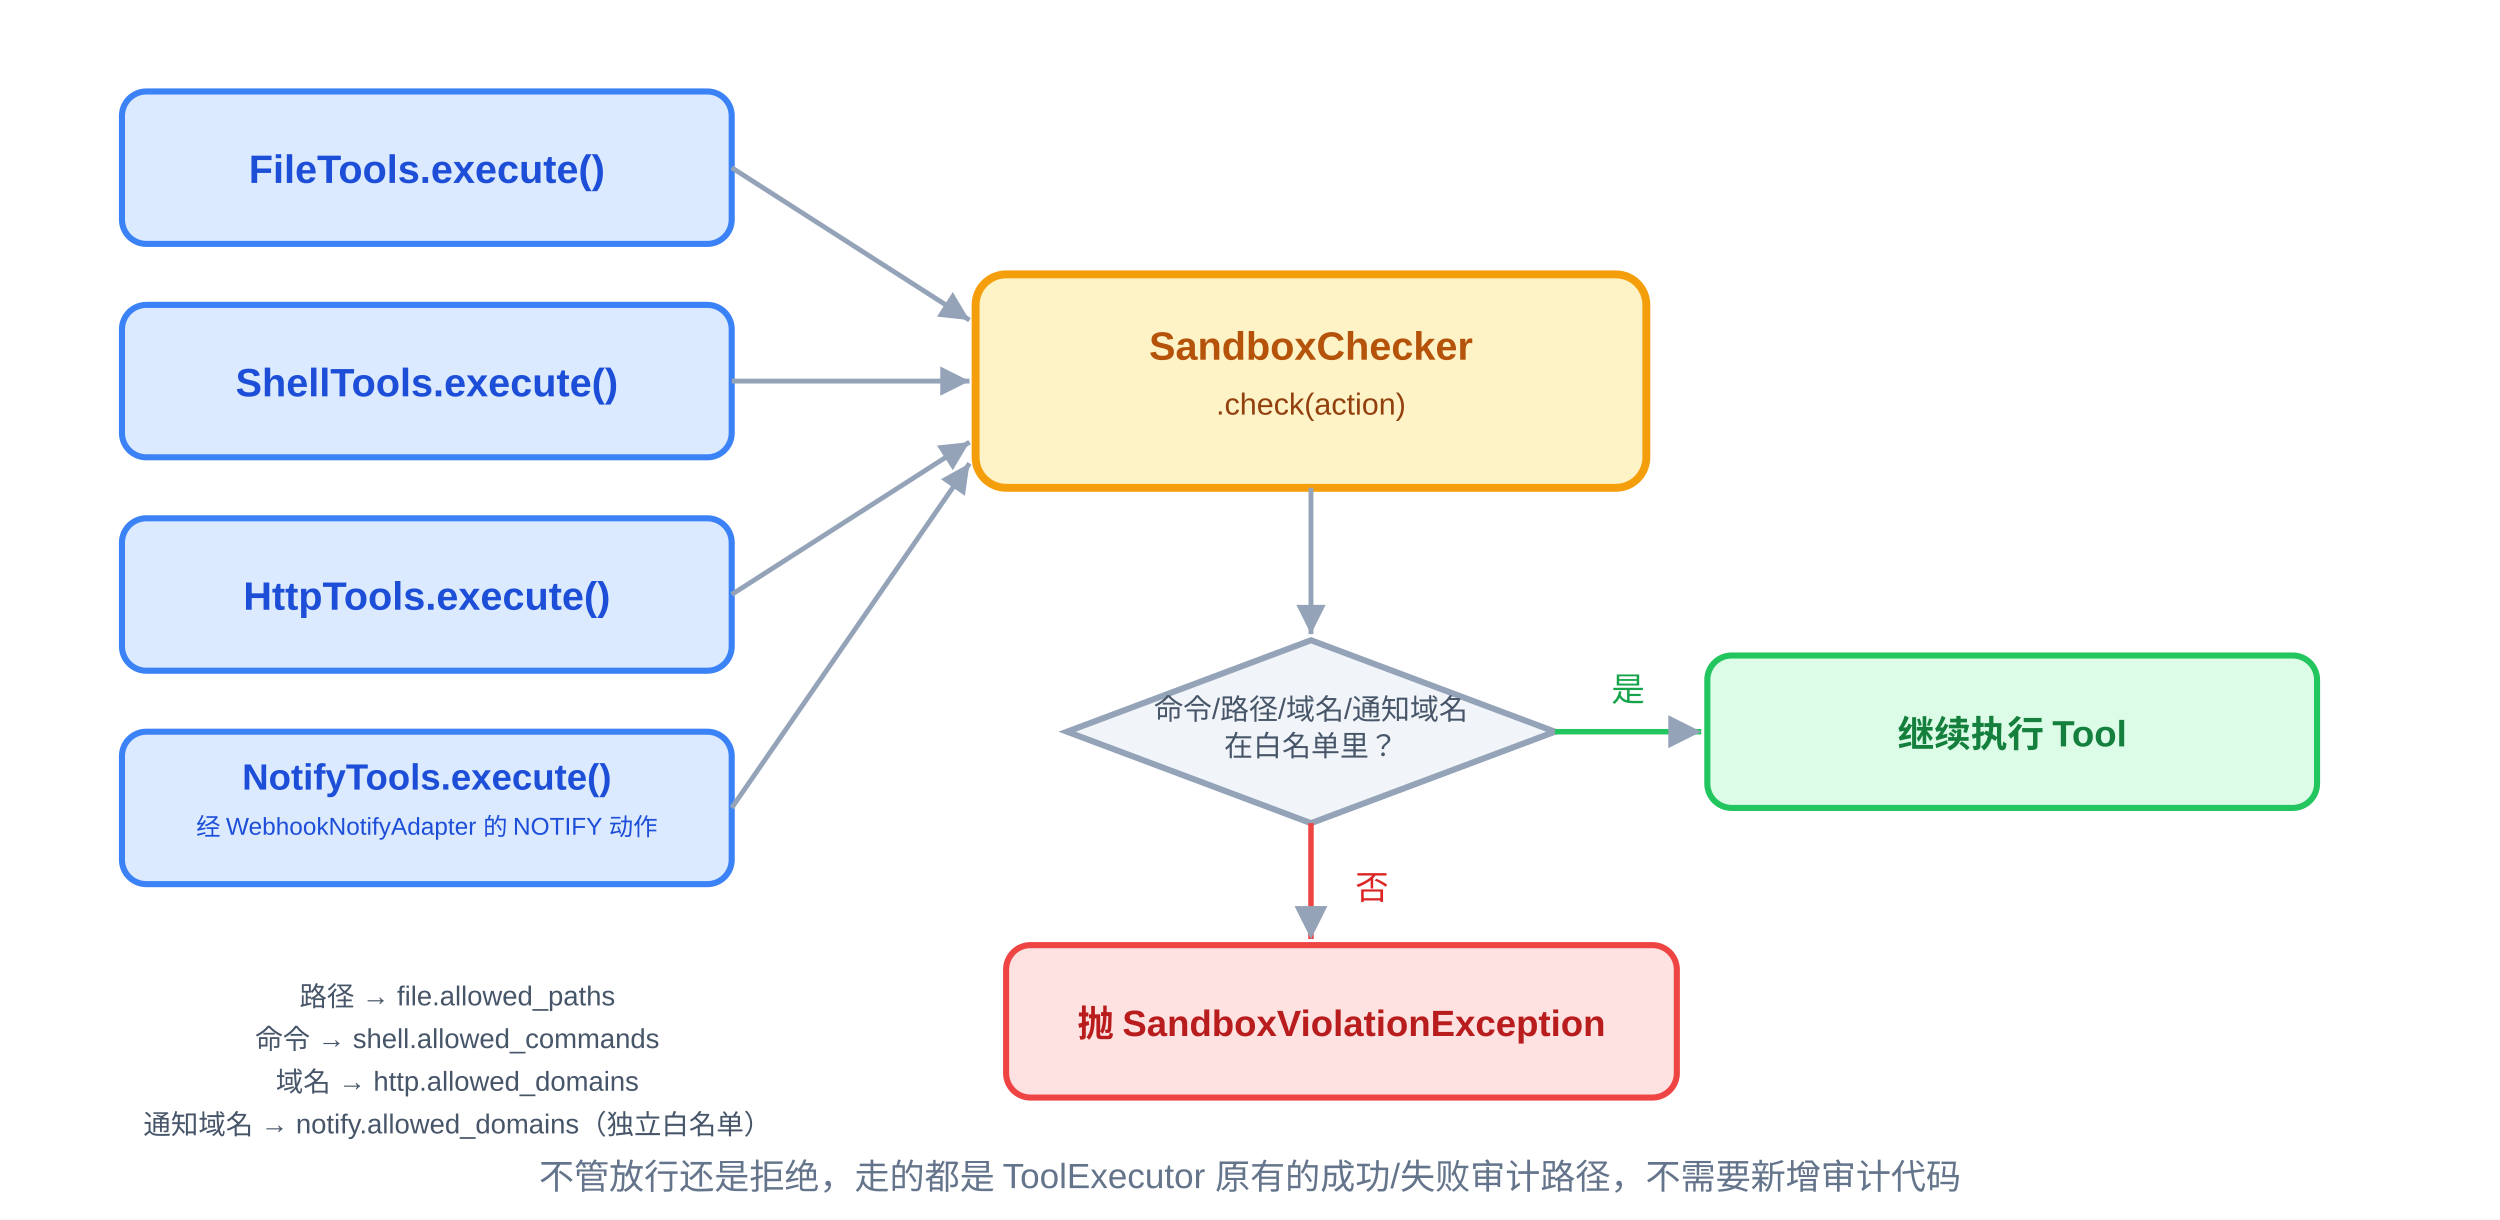
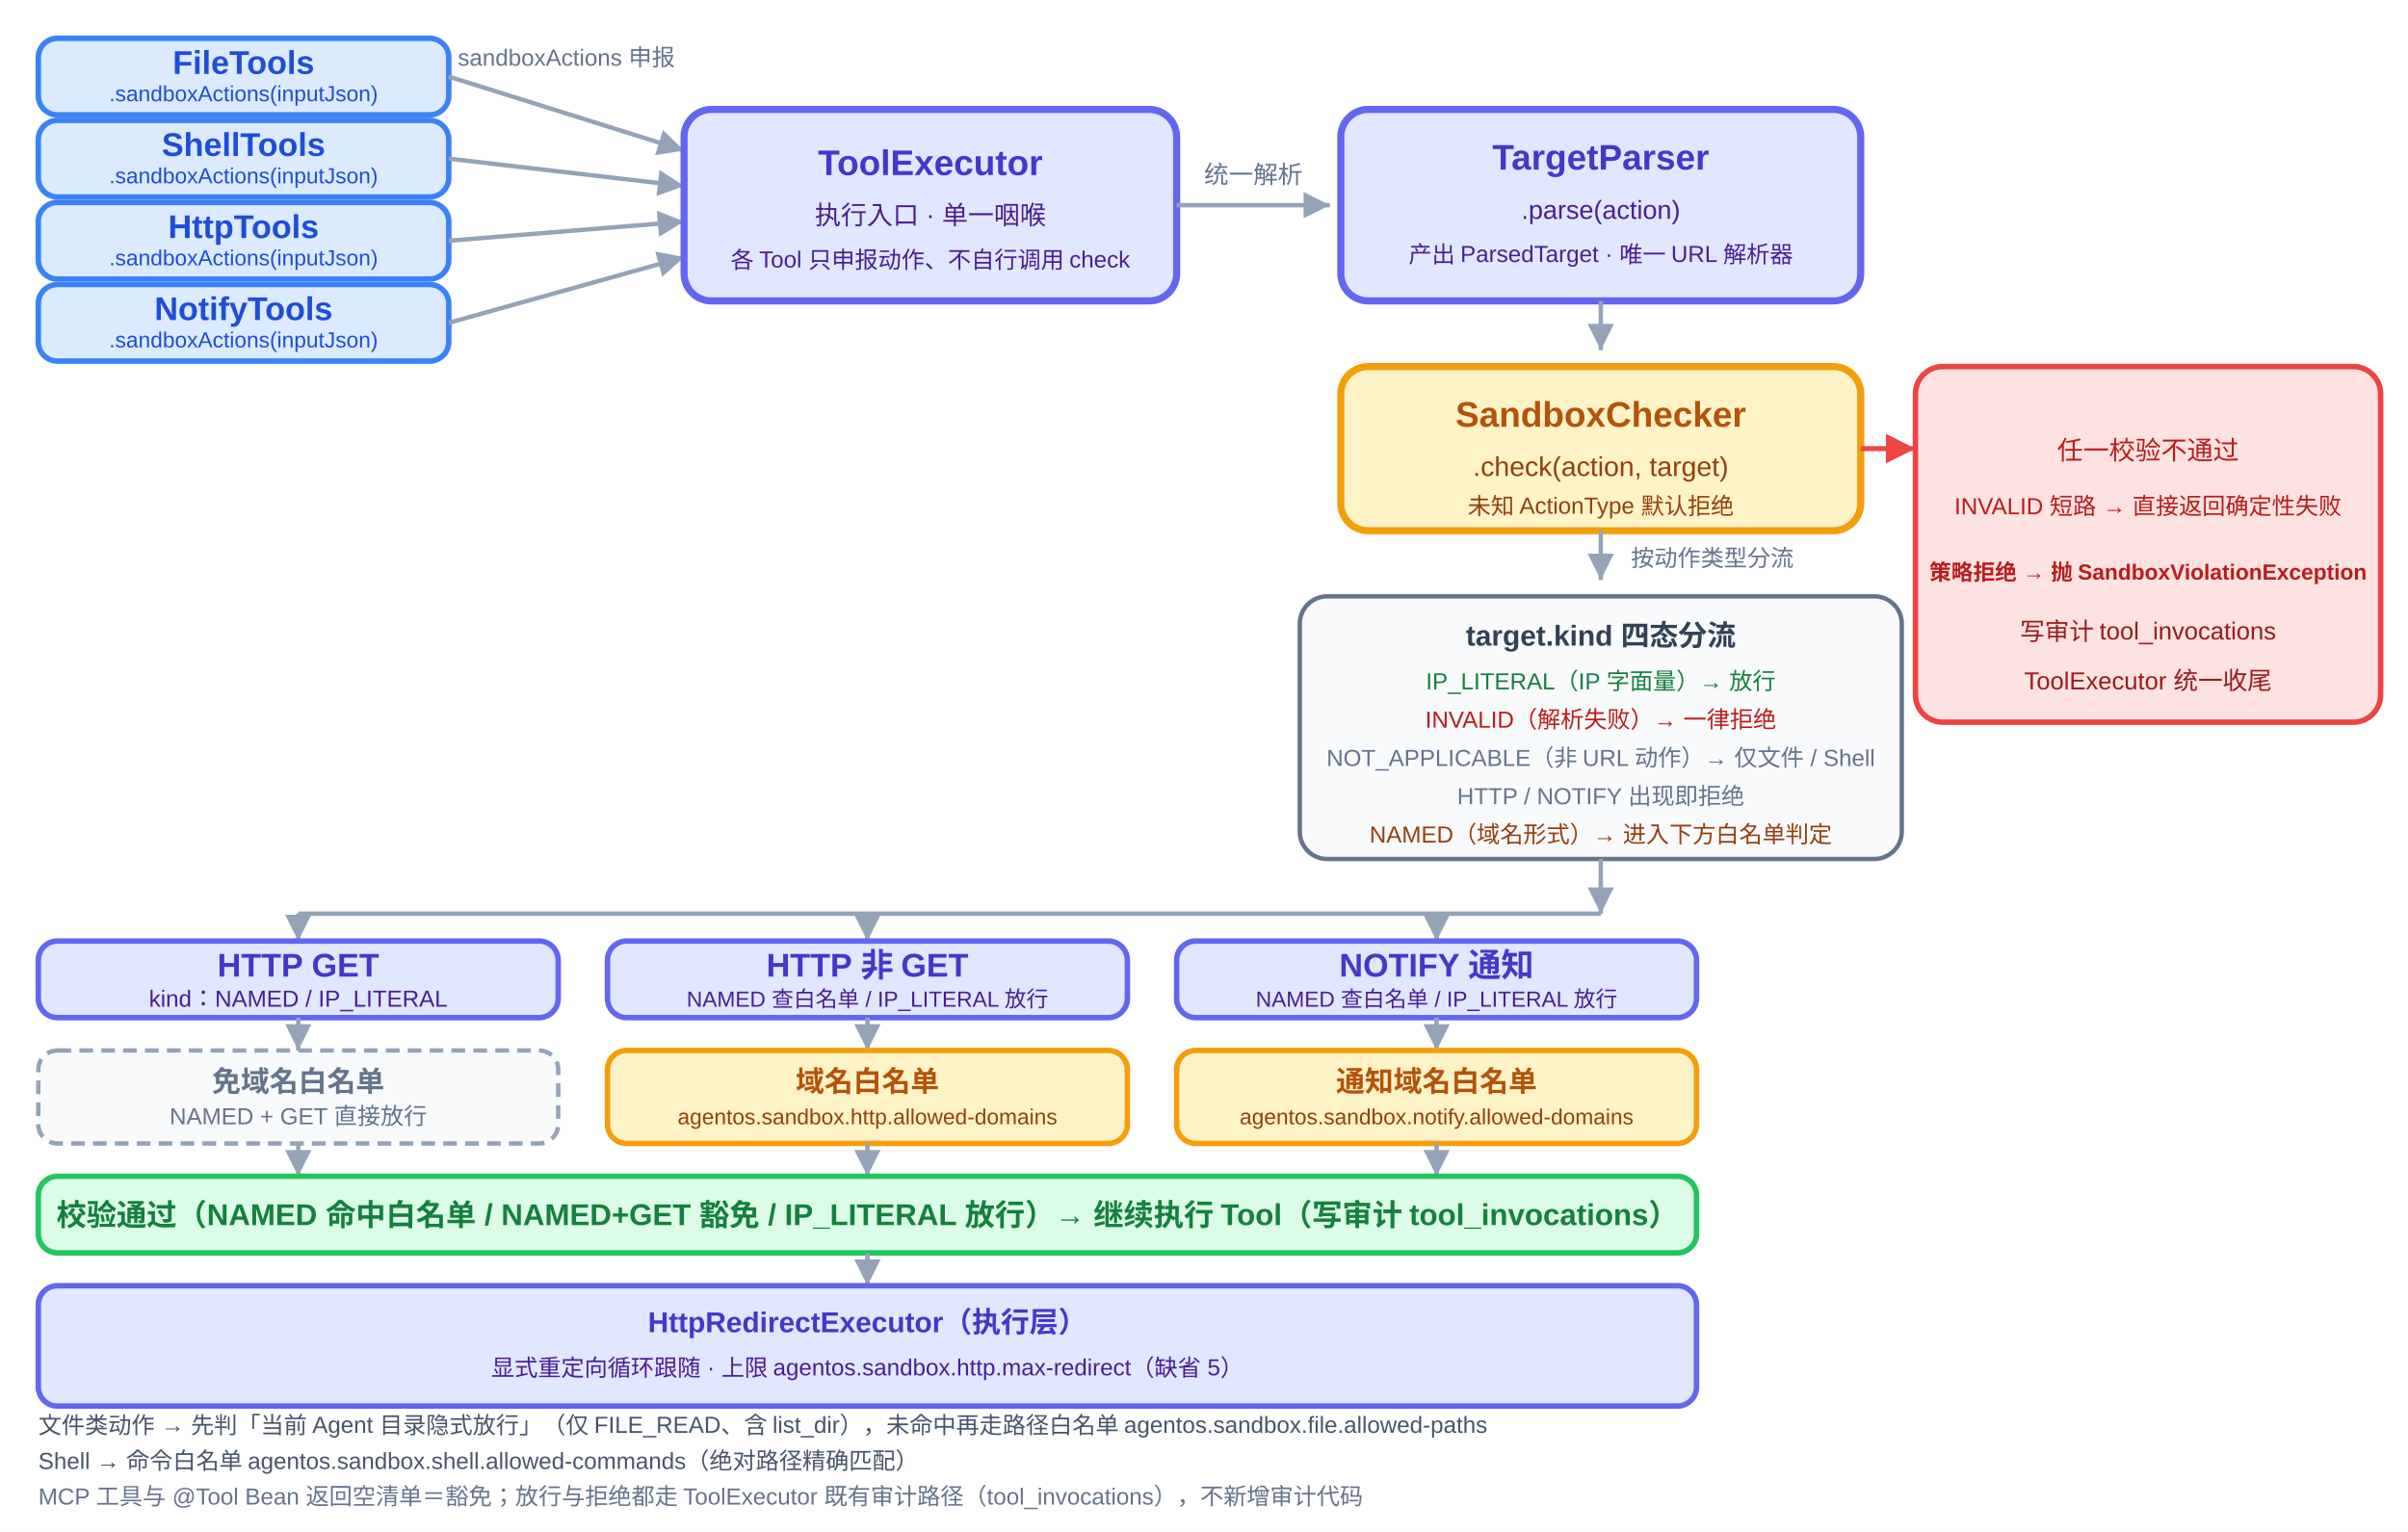
- <svg xmlns="http://www.w3.org/2000/svg" viewBox="0 0 820 400" font-family="Arial, sans-serif">
-   <rect width="820" height="400" fill="#ffffff" />
+ <svg xmlns="http://www.w3.org/2000/svg" viewBox="0 0 880 560" font-family="Arial, sans-serif">
+   <rect width="880" height="560" fill="#ffffff" />
  <defs>
    <marker id="tsda" markerWidth="10" markerHeight="10" refX="6" refY="3" orient="auto">
      <path d="M0,0 L6,3 L0,6 Z" fill="#94a3b8" />
    </marker>
+     <marker id="tsdar" markerWidth="10" markerHeight="10" refX="6" refY="3" orient="auto">
+       <path d="M0,0 L6,3 L0,6 Z" fill="#ef4444" />
+     </marker>
  </defs>
-   <rect x="40" y="30" width="200" height="50" rx="8" fill="#dbeafe" stroke="#3b82f6" stroke-width="2" />
-   <text x="140" y="60" fill="#1d4ed8" font-size="13" font-weight="bold" text-anchor="middle">FileTools.execute()</text>
-   <rect x="40" y="100" width="200" height="50" rx="8" fill="#dbeafe" stroke="#3b82f6" stroke-width="2" />
-   <text x="140" y="130" fill="#1d4ed8" font-size="13" font-weight="bold" text-anchor="middle">ShellTools.execute()</text>
-   <rect x="40" y="170" width="200" height="50" rx="8" fill="#dbeafe" stroke="#3b82f6" stroke-width="2" />
-   <text x="140" y="200" fill="#1d4ed8" font-size="13" font-weight="bold" text-anchor="middle">HttpTools.execute()</text>
-   <line x1="240" y1="55" x2="318" y2="105" stroke="#94a3b8" stroke-width="1.6" marker-end="url(#tsda)" />
-   <line x1="240" y1="125" x2="318" y2="125" stroke="#94a3b8" stroke-width="1.6" marker-end="url(#tsda)" />
-   <line x1="240" y1="195" x2="318" y2="145" stroke="#94a3b8" stroke-width="1.6" marker-end="url(#tsda)" />
-   <rect x="40" y="240" width="200" height="50" rx="8" fill="#dbeafe" stroke="#3b82f6" stroke-width="2" />
-   <text x="140" y="259" fill="#1d4ed8" font-size="12" font-weight="bold" text-anchor="middle">NotifyTools.execute()</text>
-   <text x="140" y="274" fill="#1d4ed8" font-size="8" text-anchor="middle">经 WebhookNotifyAdapter 的 NOTIFY 动作</text>
-   <line x1="240" y1="265" x2="318" y2="152" stroke="#94a3b8" stroke-width="1.6" marker-end="url(#tsda)" />
-   <rect x="320" y="90" width="220" height="70" rx="10" fill="#fef3c7" stroke="#f59e0b" stroke-width="2.6" />
-   <text x="430" y="118" fill="#b45309" font-size="13" font-weight="bold" text-anchor="middle">SandboxChecker</text>
-   <text x="430" y="136" fill="#92400e" font-size="10" text-anchor="middle">.check(action)</text>
-   <line x1="430" y1="160" x2="430" y2="208" stroke="#94a3b8" stroke-width="1.6" marker-end="url(#tsda)" />
-   <polygon points="430,210 510,240 430,270 350,240" fill="#f1f5f9" stroke="#94a3b8" stroke-width="2" />
-   <text x="430" y="236" fill="#475569" font-size="9.5" text-anchor="middle">命令/路径/域名/通知域名</text>
-   <text x="430" y="248" fill="#475569" font-size="9.5" text-anchor="middle">在白名单里？</text>
-   <text x="150" y="330" fill="#475569" font-size="9" text-anchor="middle">路径 → file.allowed_paths</text>
-   <text x="150" y="344" fill="#475569" font-size="9" text-anchor="middle">命令 → shell.allowed_commands</text>
-   <text x="150" y="358" fill="#475569" font-size="9" text-anchor="middle">域名 → http.allowed_domains</text>
-   <text x="150" y="372" fill="#475569" font-size="9" text-anchor="middle">通知域名 → notify.allowed_domains（独立白名单）</text>
-   <line x1="510" y1="240" x2="558" y2="240" stroke="#22c55e" stroke-width="1.8" marker-end="url(#tsda)" />
-   <text x="534" y="230" fill="#16a34a" font-size="11" text-anchor="middle">是</text>
-   <rect x="560" y="215" width="200" height="50" rx="8" fill="#dcfce7" stroke="#22c55e" stroke-width="2" />
-   <text x="660" y="245" fill="#15803d" font-size="12" font-weight="bold" text-anchor="middle">继续执行 Tool</text>
-   <line x1="430" y1="270" x2="430" y2="308" stroke="#ef4444" stroke-width="1.8" marker-end="url(#tsda)" />
-   <text x="450" y="295" fill="#dc2626" font-size="11" text-anchor="middle">否</text>
-   <rect x="330" y="310" width="220" height="50" rx="8" fill="#fee2e2" stroke="#ef4444" stroke-width="2" />
-   <text x="440" y="340" fill="#b91c1c" font-size="12" font-weight="bold" text-anchor="middle">抛 SandboxViolationException</text>
-   <text x="410" y="390" fill="#64748b" font-size="11.5" text-anchor="middle">不管放行还是拒绝，走的都是 ToolExecutor 原有的成功/失败审计路径，不需要新增审计代码</text>
+   <rect x="14" y="14" width="150" height="28" rx="7" fill="#dbeafe" stroke="#3b82f6" stroke-width="2" />
+   <text x="89" y="27" fill="#1d4ed8" font-size="12" font-weight="bold" text-anchor="middle">FileTools</text>
+   <text x="89" y="37" fill="#1d4ed8" font-size="8" text-anchor="middle">.sandboxActions(inputJson)</text>
+   <rect x="14" y="44" width="150" height="28" rx="7" fill="#dbeafe" stroke="#3b82f6" stroke-width="2" />
+   <text x="89" y="57" fill="#1d4ed8" font-size="12" font-weight="bold" text-anchor="middle">ShellTools</text>
+   <text x="89" y="67" fill="#1d4ed8" font-size="8" text-anchor="middle">.sandboxActions(inputJson)</text>
+   <rect x="14" y="74" width="150" height="28" rx="7" fill="#dbeafe" stroke="#3b82f6" stroke-width="2" />
+   <text x="89" y="87" fill="#1d4ed8" font-size="12" font-weight="bold" text-anchor="middle">HttpTools</text>
+   <text x="89" y="97" fill="#1d4ed8" font-size="8" text-anchor="middle">.sandboxActions(inputJson)</text>
+   <rect x="14" y="104" width="150" height="28" rx="7" fill="#dbeafe" stroke="#3b82f6" stroke-width="2" />
+   <text x="89" y="117" fill="#1d4ed8" font-size="12" font-weight="bold" text-anchor="middle">NotifyTools</text>
+   <text x="89" y="127" fill="#1d4ed8" font-size="8" text-anchor="middle">.sandboxActions(inputJson)</text>
+   <line x1="164" y1="28" x2="250" y2="55" stroke="#94a3b8" stroke-width="1.6" marker-end="url(#tsda)" />
+   <line x1="164" y1="58" x2="250" y2="68" stroke="#94a3b8" stroke-width="1.6" marker-end="url(#tsda)" />
+   <line x1="164" y1="88" x2="250" y2="81" stroke="#94a3b8" stroke-width="1.6" marker-end="url(#tsda)" />
+   <line x1="164" y1="118" x2="250" y2="94" stroke="#94a3b8" stroke-width="1.6" marker-end="url(#tsda)" />
+   <text x="207" y="24" fill="#64748b" font-size="8.5" text-anchor="middle">sandboxActions 申报</text>
+   <rect x="250" y="40" width="180" height="70" rx="10" fill="#e0e7ff" stroke="#6366f1" stroke-width="2.6" />
+   <text x="340" y="64" fill="#4338ca" font-size="13" font-weight="bold" text-anchor="middle">ToolExecutor</text>
+   <text x="340" y="82" fill="#4c1d95" font-size="9.5" text-anchor="middle">执行入口 · 单一咽喉</text>
+   <text x="340" y="98" fill="#4c1d95" font-size="8.5" text-anchor="middle">各 Tool 只申报动作、不自行调用 check</text>
+   <line x1="430" y1="75" x2="486" y2="75" stroke="#94a3b8" stroke-width="1.6" marker-end="url(#tsda)" />
+   <text x="458" y="67" fill="#64748b" font-size="9" text-anchor="middle">统一解析</text>
+   <rect x="490" y="40" width="190" height="70" rx="10" fill="#e0e7ff" stroke="#6366f1" stroke-width="2.6" />
+   <text x="585" y="62" fill="#4338ca" font-size="13" font-weight="bold" text-anchor="middle">TargetParser</text>
+   <text x="585" y="80" fill="#4c1d95" font-size="9.5" text-anchor="middle">.parse(action)</text>
+   <text x="585" y="96" fill="#4c1d95" font-size="8.5" text-anchor="middle">产出 ParsedTarget · 唯一 URL 解析器</text>
+   <line x1="585" y1="110" x2="585" y2="128" stroke="#94a3b8" stroke-width="1.6" marker-end="url(#tsda)" />
+   <rect x="490" y="134" width="190" height="60" rx="10" fill="#fef3c7" stroke="#f59e0b" stroke-width="2.6" />
+   <text x="585" y="156" fill="#b45309" font-size="13" font-weight="bold" text-anchor="middle">SandboxChecker</text>
+   <text x="585" y="174" fill="#92400e" font-size="10" text-anchor="middle">.check(action, target)</text>
+   <text x="585" y="188" fill="#92400e" font-size="8.5" text-anchor="middle">未知 ActionType 默认拒绝</text>
+   <line x1="585" y1="194" x2="585" y2="212" stroke="#94a3b8" stroke-width="1.6" marker-end="url(#tsda)" />
+   <text x="596" y="207" fill="#64748b" font-size="8.5" text-anchor="start">按动作类型分流</text>
+   <rect x="475" y="218" width="220" height="96" rx="10" fill="#f8fafc" stroke="#64748b" stroke-width="1.6" />
+   <text x="585" y="236" fill="#334155" font-size="10.5" font-weight="bold" text-anchor="middle">target.kind 四态分流</text>
+   <text x="585" y="252" fill="#15803d" font-size="8.5" text-anchor="middle">IP_LITERAL（IP 字面量）→ 放行</text>
+   <text x="585" y="266" fill="#b91c1c" font-size="8.5" text-anchor="middle">INVALID（解析失败）→ 一律拒绝</text>
+   <text x="585" y="280" fill="#64748b" font-size="8.5" text-anchor="middle">NOT_APPLICABLE（非 URL 动作）→ 仅文件 / Shell</text>
+   <text x="585" y="294" fill="#64748b" font-size="8.5" text-anchor="middle">HTTP / NOTIFY 出现即拒绝</text>
+   <text x="585" y="308" fill="#92400e" font-size="8.5" text-anchor="middle">NAMED（域名形式）→ 进入下方白名单判定</text>
+   <line x1="585" y1="314" x2="585" y2="334" stroke="#94a3b8" stroke-width="1.6" marker-end="url(#tsda)" />
+   <line x1="109" y1="334" x2="585" y2="334" stroke="#94a3b8" stroke-width="1.6" />
+   <line x1="109" y1="334" x2="109" y2="344" stroke="#94a3b8" stroke-width="1.6" marker-end="url(#tsda)" />
+   <line x1="317" y1="334" x2="317" y2="344" stroke="#94a3b8" stroke-width="1.6" marker-end="url(#tsda)" />
+   <line x1="525" y1="334" x2="525" y2="344" stroke="#94a3b8" stroke-width="1.6" marker-end="url(#tsda)" />
+   <rect x="14" y="344" width="190" height="28" rx="7" fill="#e0e7ff" stroke="#6366f1" stroke-width="2" />
+   <text x="109" y="357" fill="#4338ca" font-size="12" font-weight="bold" text-anchor="middle">HTTP GET</text>
+   <text x="109" y="368" fill="#4c1d95" font-size="8.5" text-anchor="middle">kind：NAMED / IP_LITERAL</text>
+   <rect x="222" y="344" width="190" height="28" rx="7" fill="#e0e7ff" stroke="#6366f1" stroke-width="2" />
+   <text x="317" y="357" fill="#4338ca" font-size="12" font-weight="bold" text-anchor="middle">HTTP 非 GET</text>
+   <text x="317" y="368" fill="#4c1d95" font-size="8" text-anchor="middle">NAMED 查白名单 / IP_LITERAL 放行</text>
+   <rect x="430" y="344" width="190" height="28" rx="7" fill="#e0e7ff" stroke="#6366f1" stroke-width="2" />
+   <text x="525" y="357" fill="#4338ca" font-size="12" font-weight="bold" text-anchor="middle">NOTIFY 通知</text>
+   <text x="525" y="368" fill="#4c1d95" font-size="8" text-anchor="middle">NAMED 查白名单 / IP_LITERAL 放行</text>
+   <line x1="109" y1="372" x2="109" y2="384" stroke="#94a3b8" stroke-width="1.6" marker-end="url(#tsda)" />
+   <line x1="317" y1="372" x2="317" y2="384" stroke="#94a3b8" stroke-width="1.6" marker-end="url(#tsda)" />
+   <line x1="525" y1="372" x2="525" y2="384" stroke="#94a3b8" stroke-width="1.6" marker-end="url(#tsda)" />
+   <rect x="14" y="384" width="190" height="34" rx="7" fill="#f8fafc" stroke="#94a3b8" stroke-width="1.6" stroke-dasharray="5 3" />
+   <text x="109" y="399" fill="#64748b" font-size="10.5" font-weight="bold" text-anchor="middle">免域名白名单</text>
+   <text x="109" y="411" fill="#64748b" font-size="8.5" text-anchor="middle">NAMED + GET 直接放行</text>
+   <rect x="222" y="384" width="190" height="34" rx="7" fill="#fef3c7" stroke="#f59e0b" stroke-width="2" />
+   <text x="317" y="399" fill="#b45309" font-size="10.5" font-weight="bold" text-anchor="middle">域名白名单</text>
+   <text x="317" y="411" fill="#92400e" font-size="8" text-anchor="middle">agentos.sandbox.http.allowed-domains</text>
+   <rect x="430" y="384" width="190" height="34" rx="7" fill="#fef3c7" stroke="#f59e0b" stroke-width="2" />
+   <text x="525" y="399" fill="#b45309" font-size="10.5" font-weight="bold" text-anchor="middle">通知域名白名单</text>
+   <text x="525" y="411" fill="#92400e" font-size="8" text-anchor="middle">agentos.sandbox.notify.allowed-domains</text>
+   <line x1="109" y1="418" x2="109" y2="430" stroke="#94a3b8" stroke-width="1.6" marker-end="url(#tsda)" />
+   <line x1="317" y1="418" x2="317" y2="430" stroke="#94a3b8" stroke-width="1.6" marker-end="url(#tsda)" />
+   <line x1="525" y1="418" x2="525" y2="430" stroke="#94a3b8" stroke-width="1.6" marker-end="url(#tsda)" />
+   <rect x="14" y="430" width="606" height="28" rx="7" fill="#dcfce7" stroke="#22c55e" stroke-width="2" />
+   <text x="317" y="448" fill="#15803d" font-size="11" font-weight="bold" text-anchor="middle">校验通过（NAMED 命中白名单 / NAMED+GET 豁免 / IP_LITERAL 放行）→ 继续执行 Tool（写审计 tool_invocations）</text>
+   <line x1="317" y1="458" x2="317" y2="470" stroke="#94a3b8" stroke-width="1.6" marker-end="url(#tsda)" />
+   <rect x="14" y="470" width="606" height="44" rx="7" fill="#e0e7ff" stroke="#6366f1" stroke-width="2" />
+   <text x="317" y="487" fill="#4338ca" font-size="10.5" font-weight="bold" text-anchor="middle">HttpRedirectExecutor（执行层）</text>
+   <text x="317" y="503" fill="#4c1d95" font-size="8.5" text-anchor="middle">显式重定向循环跟随 · 上限 agentos.sandbox.http.max-redirect（缺省 5）</text>
+   <rect x="700" y="134" width="170" height="130" rx="10" fill="#fee2e2" stroke="#ef4444" stroke-width="2" />
+   <text x="785" y="168" fill="#b91c1c" font-size="9.5" text-anchor="middle">任一校验不通过</text>
+   <text x="785" y="188" fill="#b91c1c" font-size="8.5" text-anchor="middle">INVALID 短路 → 直接返回确定性失败</text>
+   <text x="785" y="212" fill="#b91c1c" font-size="8" font-weight="bold" text-anchor="middle">策略拒绝 → 抛 SandboxViolationException</text>
+   <text x="785" y="234" fill="#991b1b" font-size="9" text-anchor="middle">写审计 tool_invocations</text>
+   <text x="785" y="252" fill="#991b1b" font-size="9" text-anchor="middle">ToolExecutor 统一收尾</text>
+   <line x1="680" y1="164" x2="700" y2="164" stroke="#ef4444" stroke-width="1.8" marker-end="url(#tsdar)" />
+   <text x="14" y="524" fill="#475569" font-size="8.5" text-anchor="start">文件类动作 → 先判「当前 Agent 目录隐式放行」（仅 FILE_READ、含 list_dir），未命中再走路径白名单 agentos.sandbox.file.allowed-paths</text>
+   <text x="14" y="537" fill="#475569" font-size="8.5" text-anchor="start">Shell → 命令白名单 agentos.sandbox.shell.allowed-commands（绝对路径精确匹配）</text>
+   <text x="14" y="550" fill="#64748b" font-size="8.5" text-anchor="start">MCP 工具与 @Tool Bean 返回空清单＝豁免；放行与拒绝都走 ToolExecutor 既有审计路径（tool_invocations），不新增审计代码</text>
</svg>
